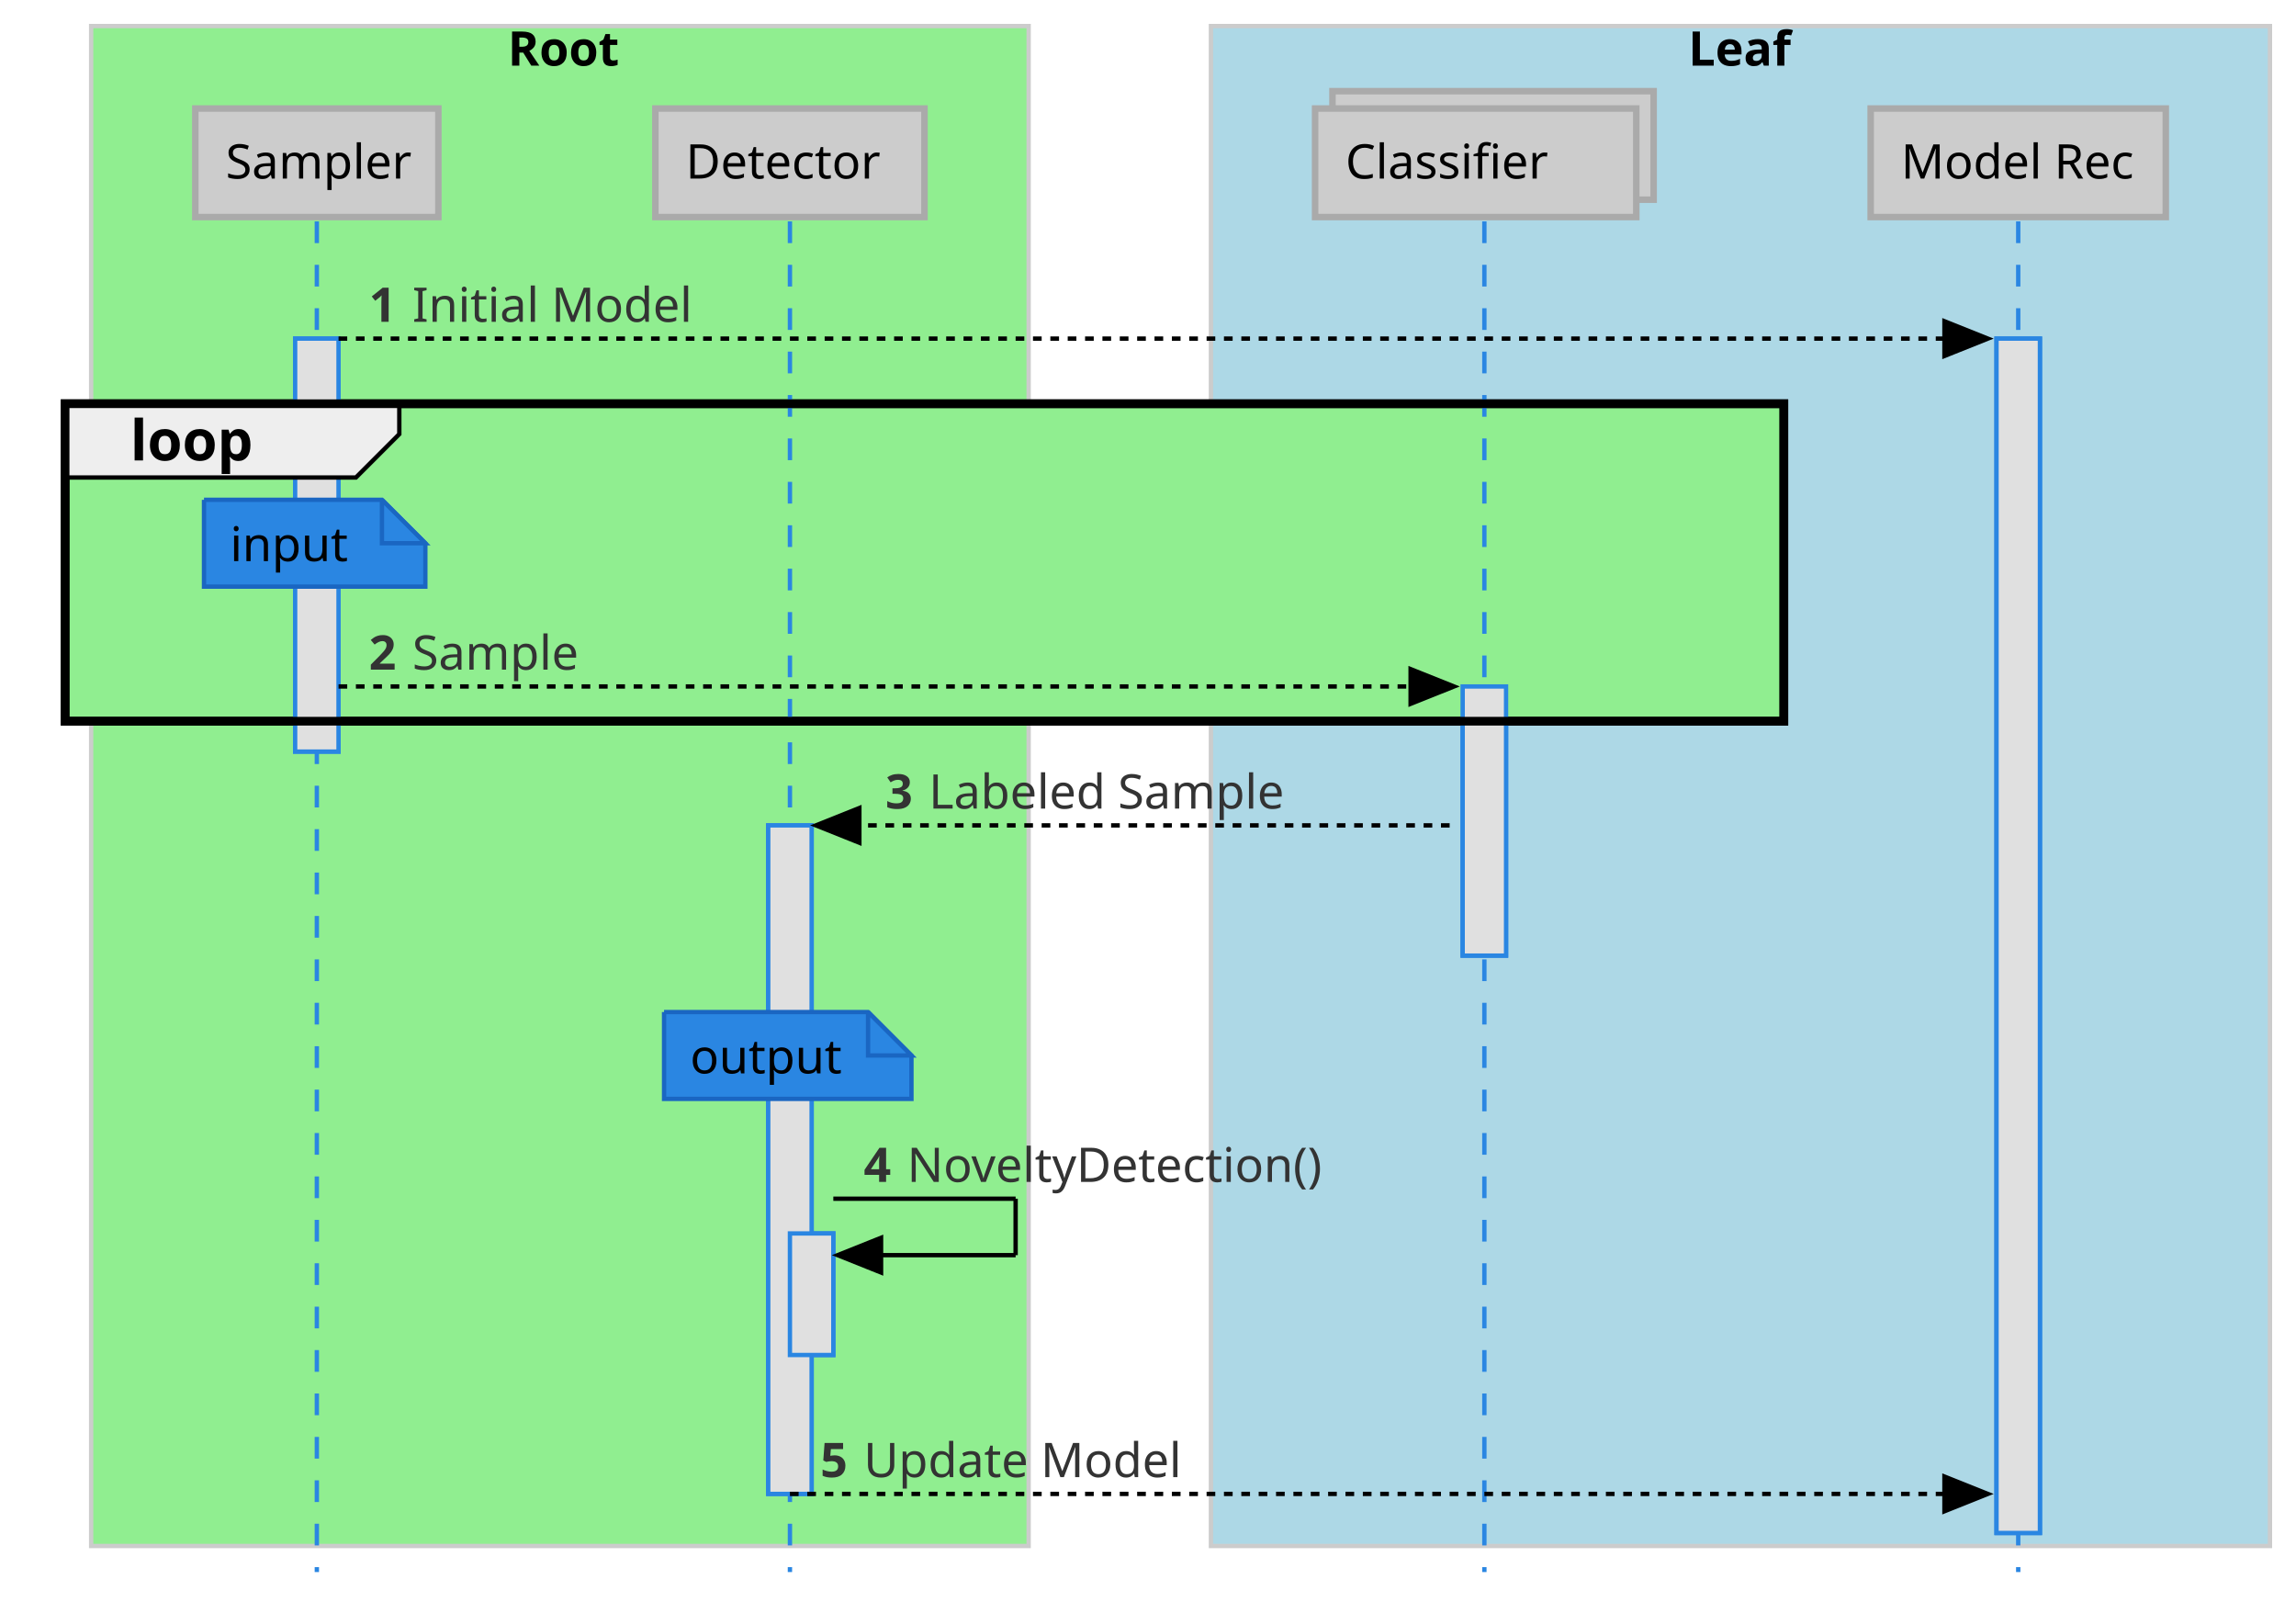
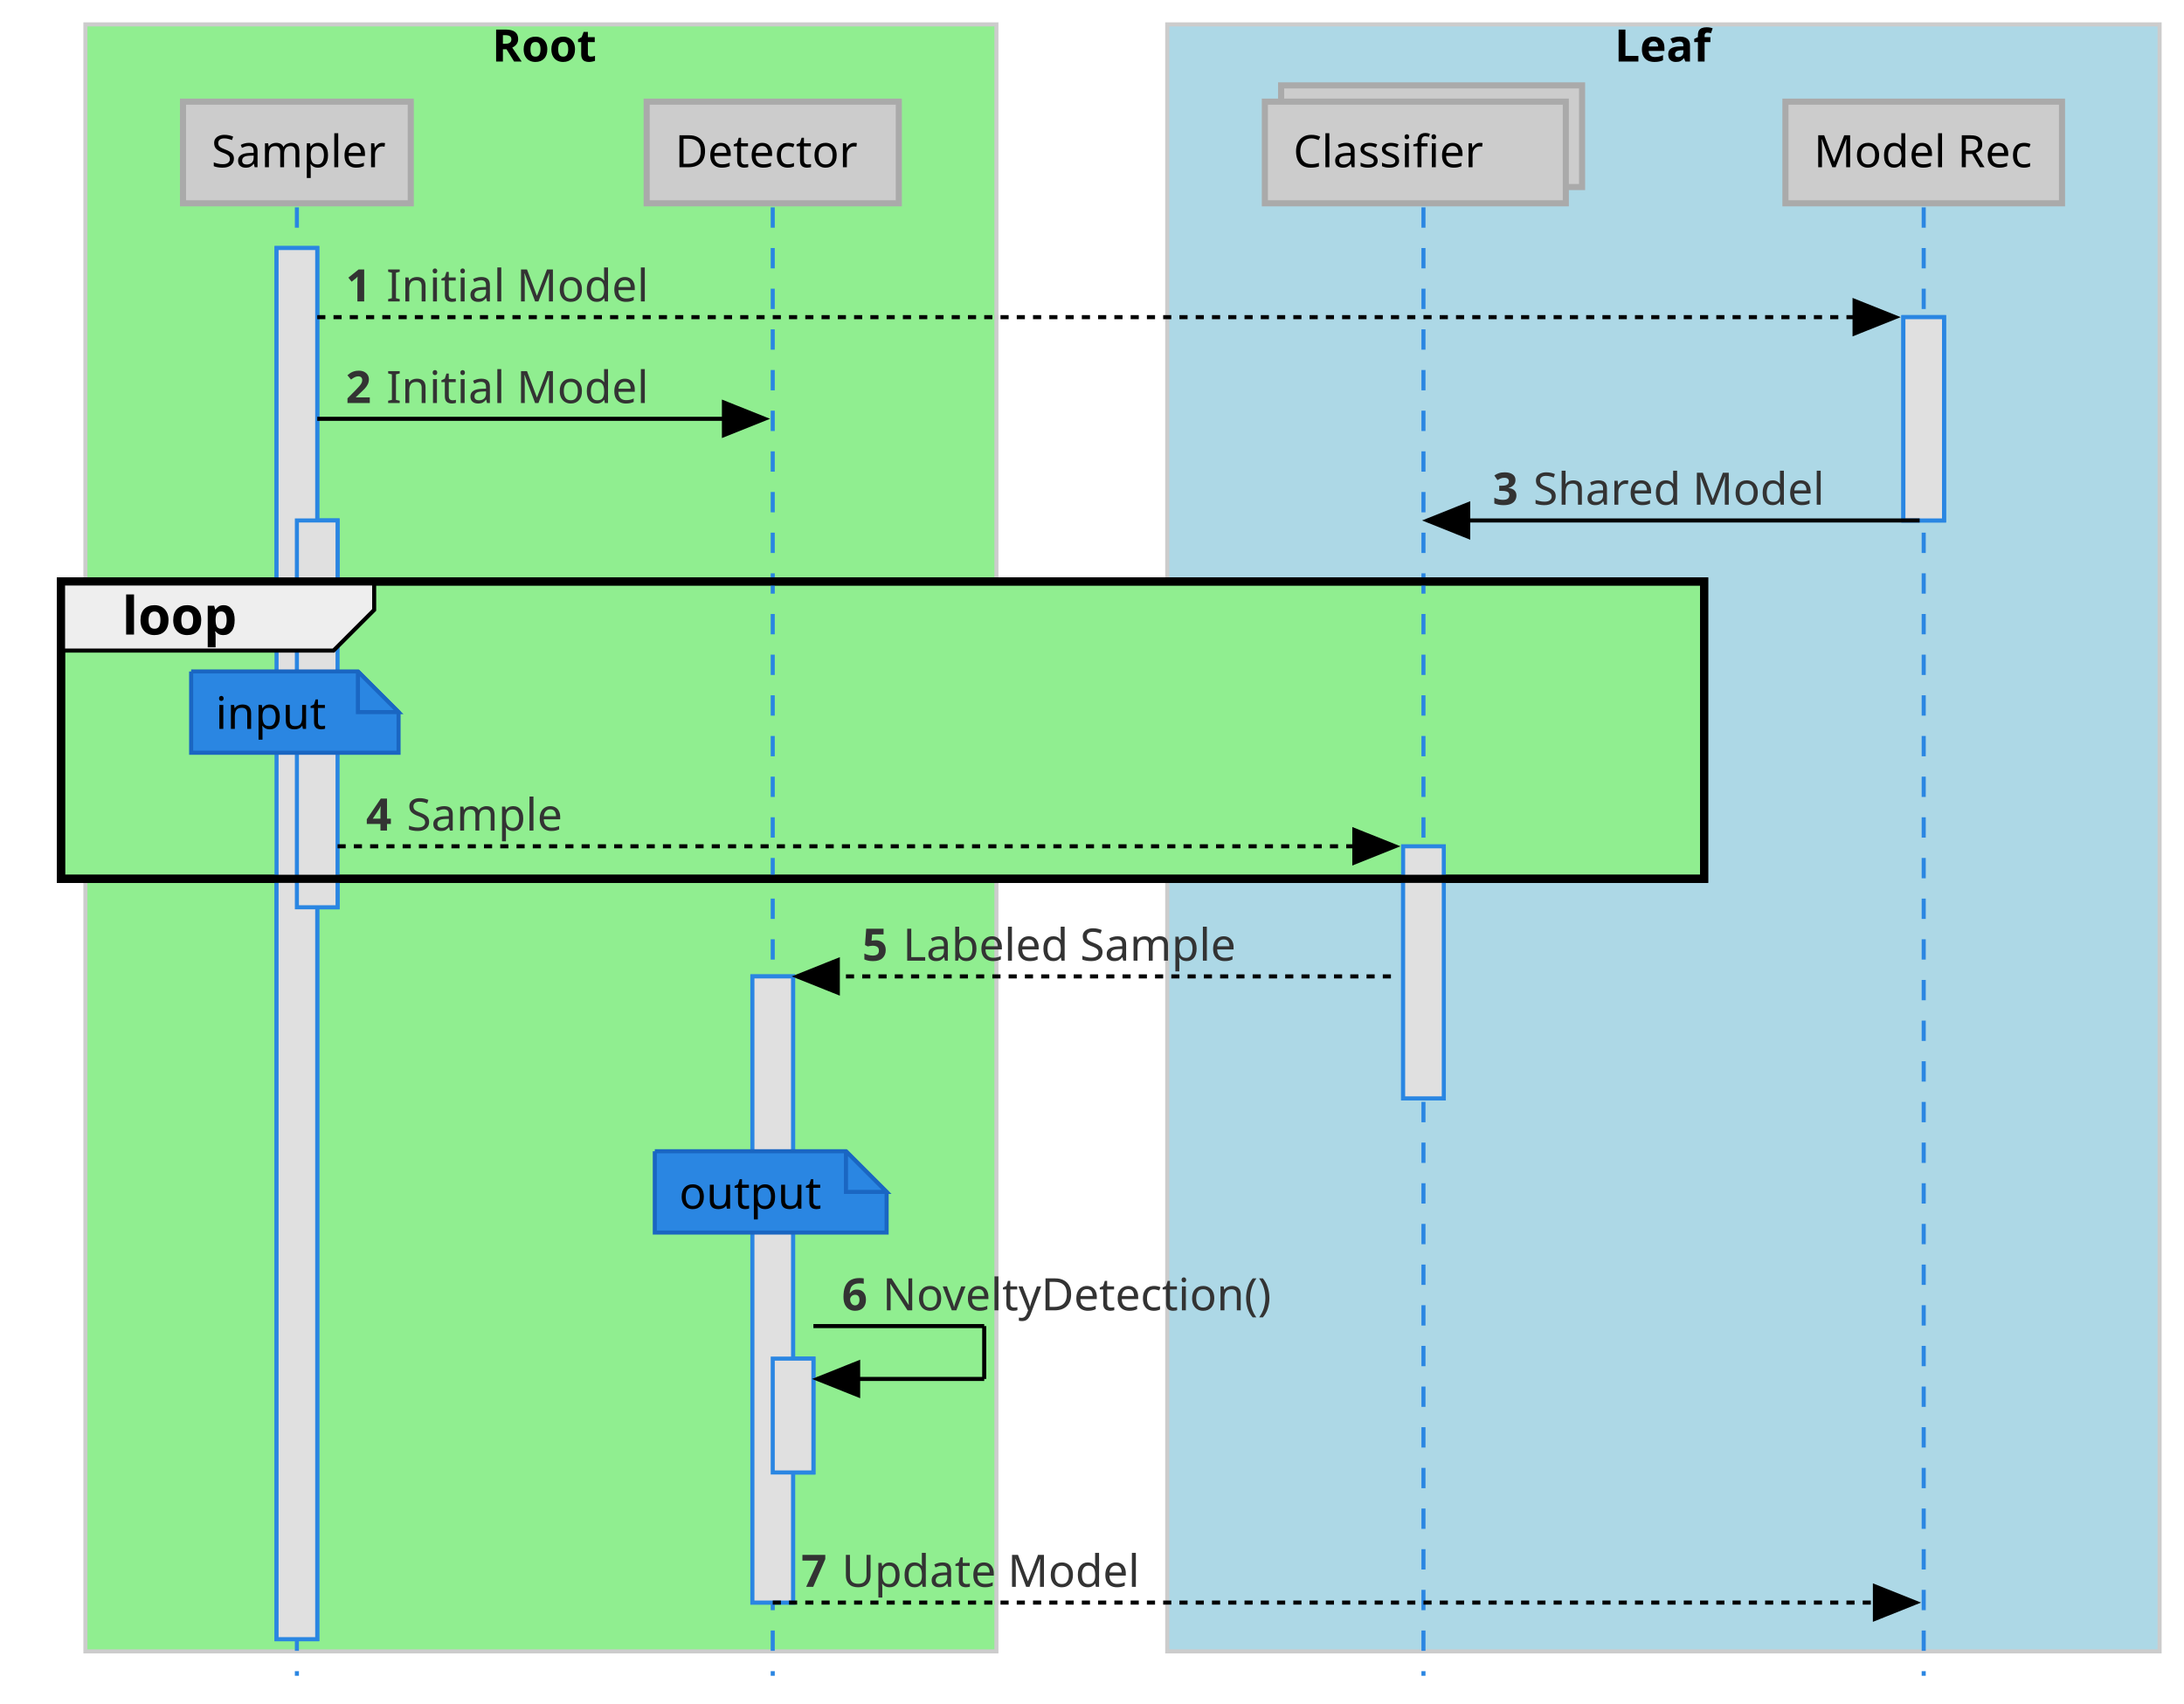
- <svg xmlns="http://www.w3.org/2000/svg" contentScriptType="application/ecmascript" contentStyleType="text/css" height="369px" preserveAspectRatio="none" style="width:529px;height:369px;" version="1.1" viewBox="0 0 529 369" width="529px" zoomAndPan="magnify">
+ <svg xmlns="http://www.w3.org/2000/svg" contentScriptType="application/ecmascript" contentStyleType="text/css" height="419px" preserveAspectRatio="none" style="width:537px;height:419px;" version="1.1" viewBox="0 0 537 419" width="537px" zoomAndPan="magnify">
  <defs />
  <g>
-     <rect fill="#90EE90" height="350.132" style="stroke:#CCCCCC;stroke-width:1.0;" width="216" x="21" y="6" />
-     <text fill="#000000" font-family="Ubuntu Mono" font-size="11" font-weight="bold" lengthAdjust="spacing" textLength="24" x="117" y="15.13">Root</text>
-     <rect fill="#ADD8E6" height="350.132" style="stroke:#CCCCCC;stroke-width:1.0;" width="244" x="279" y="6" />
-     <text fill="#000000" font-family="Ubuntu Mono" font-size="11" font-weight="bold" lengthAdjust="spacing" textLength="24" x="389" y="15.13">Leaf</text>
-     <rect fill="#E0E0E0" height="95.133" style="stroke:#2A86E2;stroke-width:1.0;" width="10" x="68" y="78" />
-     <rect fill="#E0E0E0" height="154" style="stroke:#2A86E2;stroke-width:1.0;" width="10" x="177" y="190.132" />
-     <rect fill="#E0E0E0" height="28" style="stroke:#2A86E2;stroke-width:1.0;" width="10" x="182" y="284.132" />
-     <rect fill="#E0E0E0" height="62" style="stroke:#2A86E2;stroke-width:1.0;" width="10" x="337" y="158.132" />
-     <rect fill="#E0E0E0" height="275.132" style="stroke:#2A86E2;stroke-width:1.0;" width="10" x="460" y="78" />
-     <rect fill="#90EE90" height="73.133" style="stroke:#000000;stroke-width:2.0;" width="396" x="15" y="93" />
-     <line style="stroke:#2A86E2;stroke-width:1.0;stroke-dasharray:5.0,5.0;" x1="73" x2="73" y1="51" y2="362.132" />
-     <line style="stroke:#2A86E2;stroke-width:1.0;stroke-dasharray:5.0,5.0;" x1="182" x2="182" y1="51" y2="362.132" />
-     <line style="stroke:#2A86E2;stroke-width:1.0;stroke-dasharray:5.0,5.0;" x1="342" x2="342" y1="51" y2="362.132" />
-     <line style="stroke:#2A86E2;stroke-width:1.0;stroke-dasharray:5.0,5.0;" x1="465" x2="465" y1="51" y2="362.132" />
+     <rect fill="#90EE90" height="400.132" style="stroke:#CCCCCC;stroke-width:1.0;" width="224" x="21" y="6" />
+     <text fill="#000000" font-family="Ubuntu Mono" font-size="11" font-weight="bold" lengthAdjust="spacing" textLength="24" x="121" y="15.13">Root</text>
+     <rect fill="#ADD8E6" height="400.132" style="stroke:#CCCCCC;stroke-width:1.0;" width="244" x="287" y="6" />
+     <text fill="#000000" font-family="Ubuntu Mono" font-size="11" font-weight="bold" lengthAdjust="spacing" textLength="24" x="397" y="15.13">Leaf</text>
+     <rect fill="#E0E0E0" height="342.132" style="stroke:#2A86E2;stroke-width:1.0;" width="10" x="68" y="61" />
+     <rect fill="#E0E0E0" height="95.133" style="stroke:#2A86E2;stroke-width:1.0;" width="10" x="73" y="128" />
+     <rect fill="#E0E0E0" height="154" style="stroke:#2A86E2;stroke-width:1.0;" width="10" x="185" y="240.132" />
+     <rect fill="#E0E0E0" height="28" style="stroke:#2A86E2;stroke-width:1.0;" width="10" x="190" y="334.132" />
+     <rect fill="#E0E0E0" height="62" style="stroke:#2A86E2;stroke-width:1.0;" width="10" x="345" y="208.132" />
+     <rect fill="#E0E0E0" height="50" style="stroke:#2A86E2;stroke-width:1.0;" width="10" x="468" y="78" />
+     <rect fill="#90EE90" height="73.133" style="stroke:#000000;stroke-width:2.0;" width="404" x="15" y="143" />
+     <line style="stroke:#2A86E2;stroke-width:1.0;stroke-dasharray:5.0,5.0;" x1="73" x2="73" y1="51" y2="412.132" />
+     <line style="stroke:#2A86E2;stroke-width:1.0;stroke-dasharray:5.0,5.0;" x1="190" x2="190" y1="51" y2="412.132" />
+     <line style="stroke:#2A86E2;stroke-width:1.0;stroke-dasharray:5.0,5.0;" x1="350" x2="350" y1="51" y2="412.132" />
+     <line style="stroke:#2A86E2;stroke-width:1.0;stroke-dasharray:5.0,5.0;" x1="473" x2="473" y1="51" y2="412.132" />
    <rect fill="#CCCCCC" height="25" style="stroke:#AAAAAA;stroke-width:1.5;" width="56" x="45" y="25" />
    <text fill="#000000" font-family="Ubuntu Mono" font-size="11" lengthAdjust="spacing" textLength="42" x="52" y="41.13">Sampler</text>
-     <rect fill="#CCCCCC" height="25" style="stroke:#AAAAAA;stroke-width:1.5;" width="62" x="151" y="25" />
-     <text fill="#000000" font-family="Ubuntu Mono" font-size="11" lengthAdjust="spacing" textLength="48" x="158" y="41.13">Detector</text>
-     <rect fill="#CCCCCC" height="25" style="stroke:#AAAAAA;stroke-width:1.5;" width="74" x="307" y="21" />
-     <rect fill="#CCCCCC" height="25" style="stroke:#AAAAAA;stroke-width:1.5;" width="74" x="303" y="25" />
-     <text fill="#000000" font-family="Ubuntu Mono" font-size="11" lengthAdjust="spacing" textLength="60" x="310" y="41.13">Classifier</text>
-     <rect fill="#CCCCCC" height="25" style="stroke:#AAAAAA;stroke-width:1.5;" width="68" x="431" y="25" />
-     <text fill="#000000" font-family="Ubuntu Mono" font-size="11" lengthAdjust="spacing" textLength="54" x="438" y="41.13">Model Rec</text>
-     <rect fill="#E0E0E0" height="95.133" style="stroke:#2A86E2;stroke-width:1.0;" width="10" x="68" y="78" />
-     <rect fill="#E0E0E0" height="154" style="stroke:#2A86E2;stroke-width:1.0;" width="10" x="177" y="190.132" />
-     <rect fill="#E0E0E0" height="28" style="stroke:#2A86E2;stroke-width:1.0;" width="10" x="182" y="284.132" />
-     <rect fill="#E0E0E0" height="62" style="stroke:#2A86E2;stroke-width:1.0;" width="10" x="337" y="158.132" />
-     <rect fill="#E0E0E0" height="275.132" style="stroke:#2A86E2;stroke-width:1.0;" width="10" x="460" y="78" />
-     <polygon fill="#000000" points="448,74,458,78,448,82" style="stroke:#000000;stroke-width:1.0;" />
-     <line style="stroke:#000000;stroke-width:1.0;stroke-dasharray:2.0,2.0;" x1="78" x2="454" y1="78" y2="78" />
+     <rect fill="#CCCCCC" height="25" style="stroke:#AAAAAA;stroke-width:1.5;" width="62" x="159" y="25" />
+     <text fill="#000000" font-family="Ubuntu Mono" font-size="11" lengthAdjust="spacing" textLength="48" x="166" y="41.13">Detector</text>
+     <rect fill="#CCCCCC" height="25" style="stroke:#AAAAAA;stroke-width:1.5;" width="74" x="315" y="21" />
+     <rect fill="#CCCCCC" height="25" style="stroke:#AAAAAA;stroke-width:1.5;" width="74" x="311" y="25" />
+     <text fill="#000000" font-family="Ubuntu Mono" font-size="11" lengthAdjust="spacing" textLength="60" x="318" y="41.13">Classifier</text>
+     <rect fill="#CCCCCC" height="25" style="stroke:#AAAAAA;stroke-width:1.5;" width="68" x="439" y="25" />
+     <text fill="#000000" font-family="Ubuntu Mono" font-size="11" lengthAdjust="spacing" textLength="54" x="446" y="41.13">Model Rec</text>
+     <rect fill="#E0E0E0" height="342.132" style="stroke:#2A86E2;stroke-width:1.0;" width="10" x="68" y="61" />
+     <rect fill="#E0E0E0" height="95.133" style="stroke:#2A86E2;stroke-width:1.0;" width="10" x="73" y="128" />
+     <rect fill="#E0E0E0" height="154" style="stroke:#2A86E2;stroke-width:1.0;" width="10" x="185" y="240.132" />
+     <rect fill="#E0E0E0" height="28" style="stroke:#2A86E2;stroke-width:1.0;" width="10" x="190" y="334.132" />
+     <rect fill="#E0E0E0" height="62" style="stroke:#2A86E2;stroke-width:1.0;" width="10" x="345" y="208.132" />
+     <rect fill="#E0E0E0" height="50" style="stroke:#2A86E2;stroke-width:1.0;" width="10" x="468" y="78" />
+     <polygon fill="#000000" points="456,74,466,78,456,82" style="stroke:#000000;stroke-width:1.0;" />
+     <line style="stroke:#000000;stroke-width:1.0;stroke-dasharray:2.0,2.0;" x1="78" x2="462" y1="78" y2="78" />
    <text fill="#333333" font-family="Ubuntu Mono" font-size="11" font-weight="bold" lengthAdjust="spacing" textLength="6" x="85" y="74.13">1</text>
    <text fill="#333333" font-family="Ubuntu Mono" font-size="11" lengthAdjust="spacing" textLength="78" x="95" y="74.13">Initial Model</text>
-     <path d="M15,93 L92,93 L92,100 L82,110 L15,110 L15,93 " fill="#EEEEEE" style="stroke:#000000;stroke-width:1.0;" />
-     <rect fill="none" height="73.133" style="stroke:#000000;stroke-width:2.0;" width="396" x="15" y="93" />
-     <text fill="#000000" font-family="sans-serif" font-size="13" font-weight="bold" lengthAdjust="spacing" textLength="32" x="30" y="106.067">loop</text>
-     <path d="M47,115.133 L47,135.133 L98,135.133 L98,125.133 L88,115.133 L47,115.133 " fill="#2A86E2" style="stroke:#1A66C2;stroke-width:1.0;" />
-     <path d="M88,115.133 L88,125.133 L98,125.133 L88,115.133 " fill="#2A86E2" style="stroke:#1A66C2;stroke-width:1.0;" />
-     <text fill="#000000" font-family="Ubuntu Mono" font-size="11" lengthAdjust="spacing" textLength="30" x="53" y="129.262">input</text>
-     <polygon fill="#000000" points="325,154.132,335,158.132,325,162.132" style="stroke:#000000;stroke-width:1.0;" />
-     <line style="stroke:#000000;stroke-width:1.0;stroke-dasharray:2.0,2.0;" x1="78" x2="331" y1="158.132" y2="158.132" />
-     <text fill="#333333" font-family="Ubuntu Mono" font-size="11" font-weight="bold" lengthAdjust="spacing" textLength="6" x="85" y="154.262">2</text>
-     <text fill="#333333" font-family="Ubuntu Mono" font-size="11" lengthAdjust="spacing" textLength="36" x="95" y="154.262">Sample</text>
-     <polygon fill="#000000" points="198,186.132,188,190.132,198,194.132" style="stroke:#000000;stroke-width:1.0;" />
-     <line style="stroke:#000000;stroke-width:1.0;stroke-dasharray:2.0,2.0;" x1="192" x2="336" y1="190.132" y2="190.132" />
-     <text fill="#333333" font-family="Ubuntu Mono" font-size="11" font-weight="bold" lengthAdjust="spacing" textLength="6" x="204" y="186.262">3</text>
-     <text fill="#333333" font-family="Ubuntu Mono" font-size="11" lengthAdjust="spacing" textLength="84" x="214" y="186.262">Labeled Sample</text>
-     <path d="M153,233.132 L153,253.132 L210,253.132 L210,243.132 L200,233.132 L153,233.132 " fill="#2A86E2" style="stroke:#1A66C2;stroke-width:1.0;" />
-     <path d="M200,233.132 L200,243.132 L210,243.132 L200,233.132 " fill="#2A86E2" style="stroke:#1A66C2;stroke-width:1.0;" />
-     <text fill="#000000" font-family="Ubuntu Mono" font-size="11" lengthAdjust="spacing" textLength="36" x="159" y="247.262">output</text>
-     <line style="stroke:#000000;stroke-width:1.0;" x1="192" x2="234" y1="276.132" y2="276.132" />
-     <line style="stroke:#000000;stroke-width:1.0;" x1="234" x2="234" y1="276.132" y2="289.132" />
-     <line style="stroke:#000000;stroke-width:1.0;" x1="193" x2="234" y1="289.132" y2="289.132" />
-     <polygon fill="#000000" points="203,285.132,193,289.132,203,293.132" style="stroke:#000000;stroke-width:1.0;" />
-     <text fill="#333333" font-family="Ubuntu Mono" font-size="11" font-weight="bold" lengthAdjust="spacing" textLength="6" x="199" y="272.262">4</text>
-     <text fill="#333333" font-family="Ubuntu Mono" font-size="11" lengthAdjust="spacing" textLength="108" x="209" y="272.262">NoveltyDetection()</text>
-     <polygon fill="#000000" points="448,340.132,458,344.132,448,348.132" style="stroke:#000000;stroke-width:1.0;" />
-     <line style="stroke:#000000;stroke-width:1.0;stroke-dasharray:2.0,2.0;" x1="182" x2="454" y1="344.132" y2="344.132" />
-     <text fill="#333333" font-family="Ubuntu Mono" font-size="11" font-weight="bold" lengthAdjust="spacing" textLength="6" x="189" y="340.262">5</text>
-     <text fill="#333333" font-family="Ubuntu Mono" font-size="11" lengthAdjust="spacing" textLength="72" x="199" y="340.262">Update Model</text>
+     <polygon fill="#000000" points="178,99,188,103,178,107" style="stroke:#000000;stroke-width:1.0;" />
+     <line style="stroke:#000000;stroke-width:1.0;" x1="78" x2="184" y1="103" y2="103" />
+     <text fill="#333333" font-family="Ubuntu Mono" font-size="11" font-weight="bold" lengthAdjust="spacing" textLength="6" x="85" y="99.13">2</text>
+     <text fill="#333333" font-family="Ubuntu Mono" font-size="11" lengthAdjust="spacing" textLength="78" x="95" y="99.13">Initial Model</text>
+     <polygon fill="#000000" points="361,124,351,128,361,132" style="stroke:#000000;stroke-width:1.0;" />
+     <line style="stroke:#000000;stroke-width:1.0;" x1="355" x2="472" y1="128" y2="128" />
+     <text fill="#333333" font-family="Ubuntu Mono" font-size="11" font-weight="bold" lengthAdjust="spacing" textLength="6" x="367" y="124.13">3</text>
+     <text fill="#333333" font-family="Ubuntu Mono" font-size="11" lengthAdjust="spacing" textLength="72" x="377" y="124.13">Shared Model</text>
+     <path d="M15,143 L92,143 L92,150 L82,160 L15,160 L15,143 " fill="#EEEEEE" style="stroke:#000000;stroke-width:1.0;" />
+     <rect fill="none" height="73.133" style="stroke:#000000;stroke-width:2.0;" width="404" x="15" y="143" />
+     <text fill="#000000" font-family="sans-serif" font-size="13" font-weight="bold" lengthAdjust="spacing" textLength="32" x="30" y="156.066">loop</text>
+     <path d="M47,165.132 L47,185.132 L98,185.132 L98,175.132 L88,165.132 L47,165.132 " fill="#2A86E2" style="stroke:#1A66C2;stroke-width:1.0;" />
+     <path d="M88,165.132 L88,175.132 L98,175.132 L88,165.132 " fill="#2A86E2" style="stroke:#1A66C2;stroke-width:1.0;" />
+     <text fill="#000000" font-family="Ubuntu Mono" font-size="11" lengthAdjust="spacing" textLength="30" x="53" y="179.262">input</text>
+     <polygon fill="#000000" points="333,204.132,343,208.132,333,212.132" style="stroke:#000000;stroke-width:1.0;" />
+     <line style="stroke:#000000;stroke-width:1.0;stroke-dasharray:2.0,2.0;" x1="83" x2="339" y1="208.132" y2="208.132" />
+     <text fill="#333333" font-family="Ubuntu Mono" font-size="11" font-weight="bold" lengthAdjust="spacing" textLength="6" x="90" y="204.262">4</text>
+     <text fill="#333333" font-family="Ubuntu Mono" font-size="11" lengthAdjust="spacing" textLength="36" x="100" y="204.262">Sample</text>
+     <polygon fill="#000000" points="206,236.132,196,240.132,206,244.132" style="stroke:#000000;stroke-width:1.0;" />
+     <line style="stroke:#000000;stroke-width:1.0;stroke-dasharray:2.0,2.0;" x1="200" x2="344" y1="240.132" y2="240.132" />
+     <text fill="#333333" font-family="Ubuntu Mono" font-size="11" font-weight="bold" lengthAdjust="spacing" textLength="6" x="212" y="236.262">5</text>
+     <text fill="#333333" font-family="Ubuntu Mono" font-size="11" lengthAdjust="spacing" textLength="84" x="222" y="236.262">Labeled Sample</text>
+     <path d="M161,283.132 L161,303.132 L218,303.132 L218,293.132 L208,283.132 L161,283.132 " fill="#2A86E2" style="stroke:#1A66C2;stroke-width:1.0;" />
+     <path d="M208,283.132 L208,293.132 L218,293.132 L208,283.132 " fill="#2A86E2" style="stroke:#1A66C2;stroke-width:1.0;" />
+     <text fill="#000000" font-family="Ubuntu Mono" font-size="11" lengthAdjust="spacing" textLength="36" x="167" y="297.262">output</text>
+     <line style="stroke:#000000;stroke-width:1.0;" x1="200" x2="242" y1="326.132" y2="326.132" />
+     <line style="stroke:#000000;stroke-width:1.0;" x1="242" x2="242" y1="326.132" y2="339.132" />
+     <line style="stroke:#000000;stroke-width:1.0;" x1="201" x2="242" y1="339.132" y2="339.132" />
+     <polygon fill="#000000" points="211,335.132,201,339.132,211,343.132" style="stroke:#000000;stroke-width:1.0;" />
+     <text fill="#333333" font-family="Ubuntu Mono" font-size="11" font-weight="bold" lengthAdjust="spacing" textLength="6" x="207" y="322.262">6</text>
+     <text fill="#333333" font-family="Ubuntu Mono" font-size="11" lengthAdjust="spacing" textLength="108" x="217" y="322.262">NoveltyDetection()</text>
+     <polygon fill="#000000" points="461,390.132,471,394.132,461,398.132" style="stroke:#000000;stroke-width:1.0;" />
+     <line style="stroke:#000000;stroke-width:1.0;stroke-dasharray:2.0,2.0;" x1="190" x2="467" y1="394.132" y2="394.132" />
+     <text fill="#333333" font-family="Ubuntu Mono" font-size="11" font-weight="bold" lengthAdjust="spacing" textLength="6" x="197" y="390.262">7</text>
+     <text fill="#333333" font-family="Ubuntu Mono" font-size="11" lengthAdjust="spacing" textLength="72" x="207" y="390.262">Update Model</text>
  </g>
</svg>
